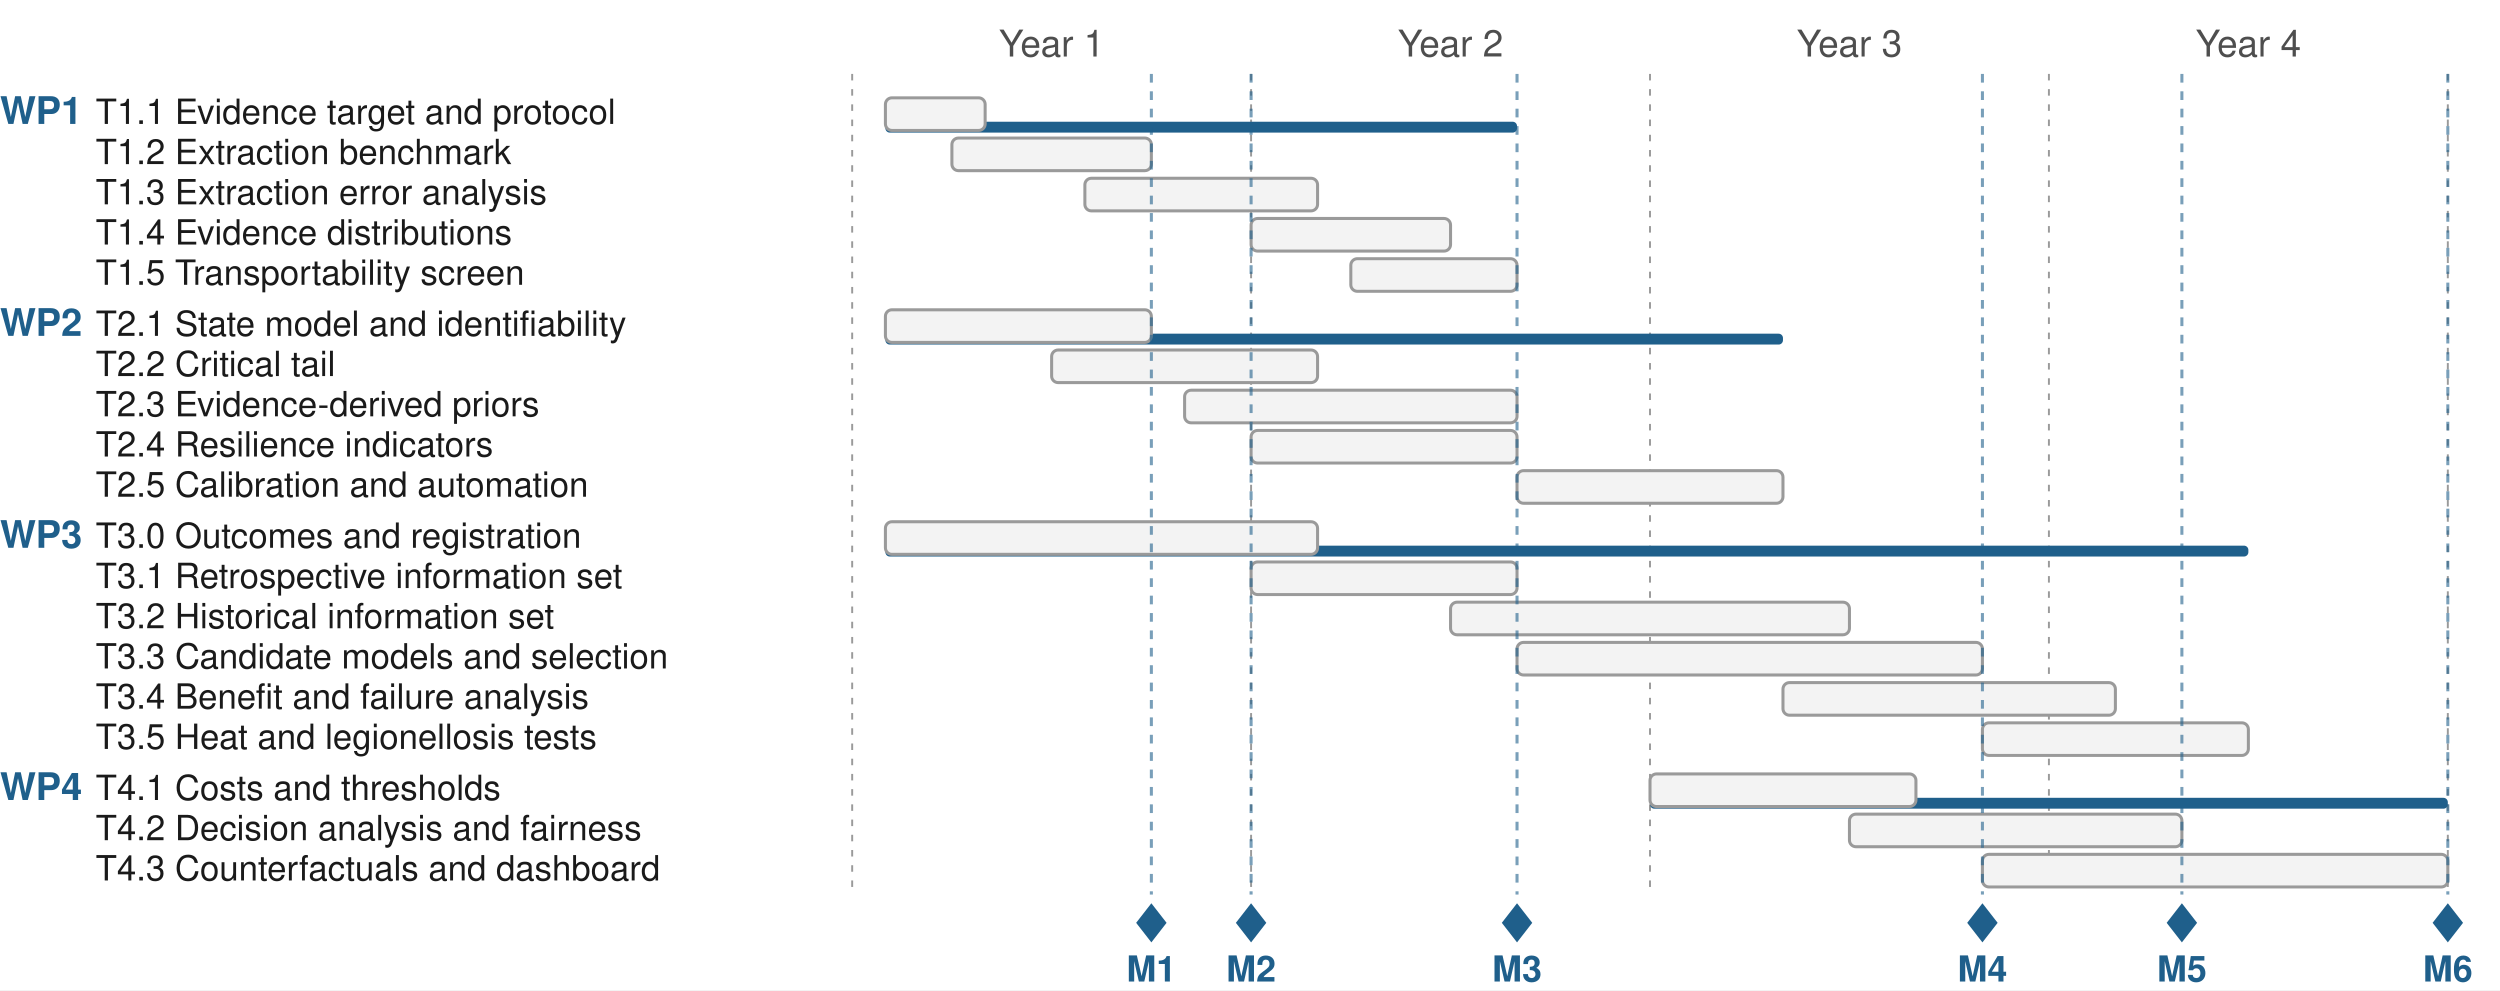
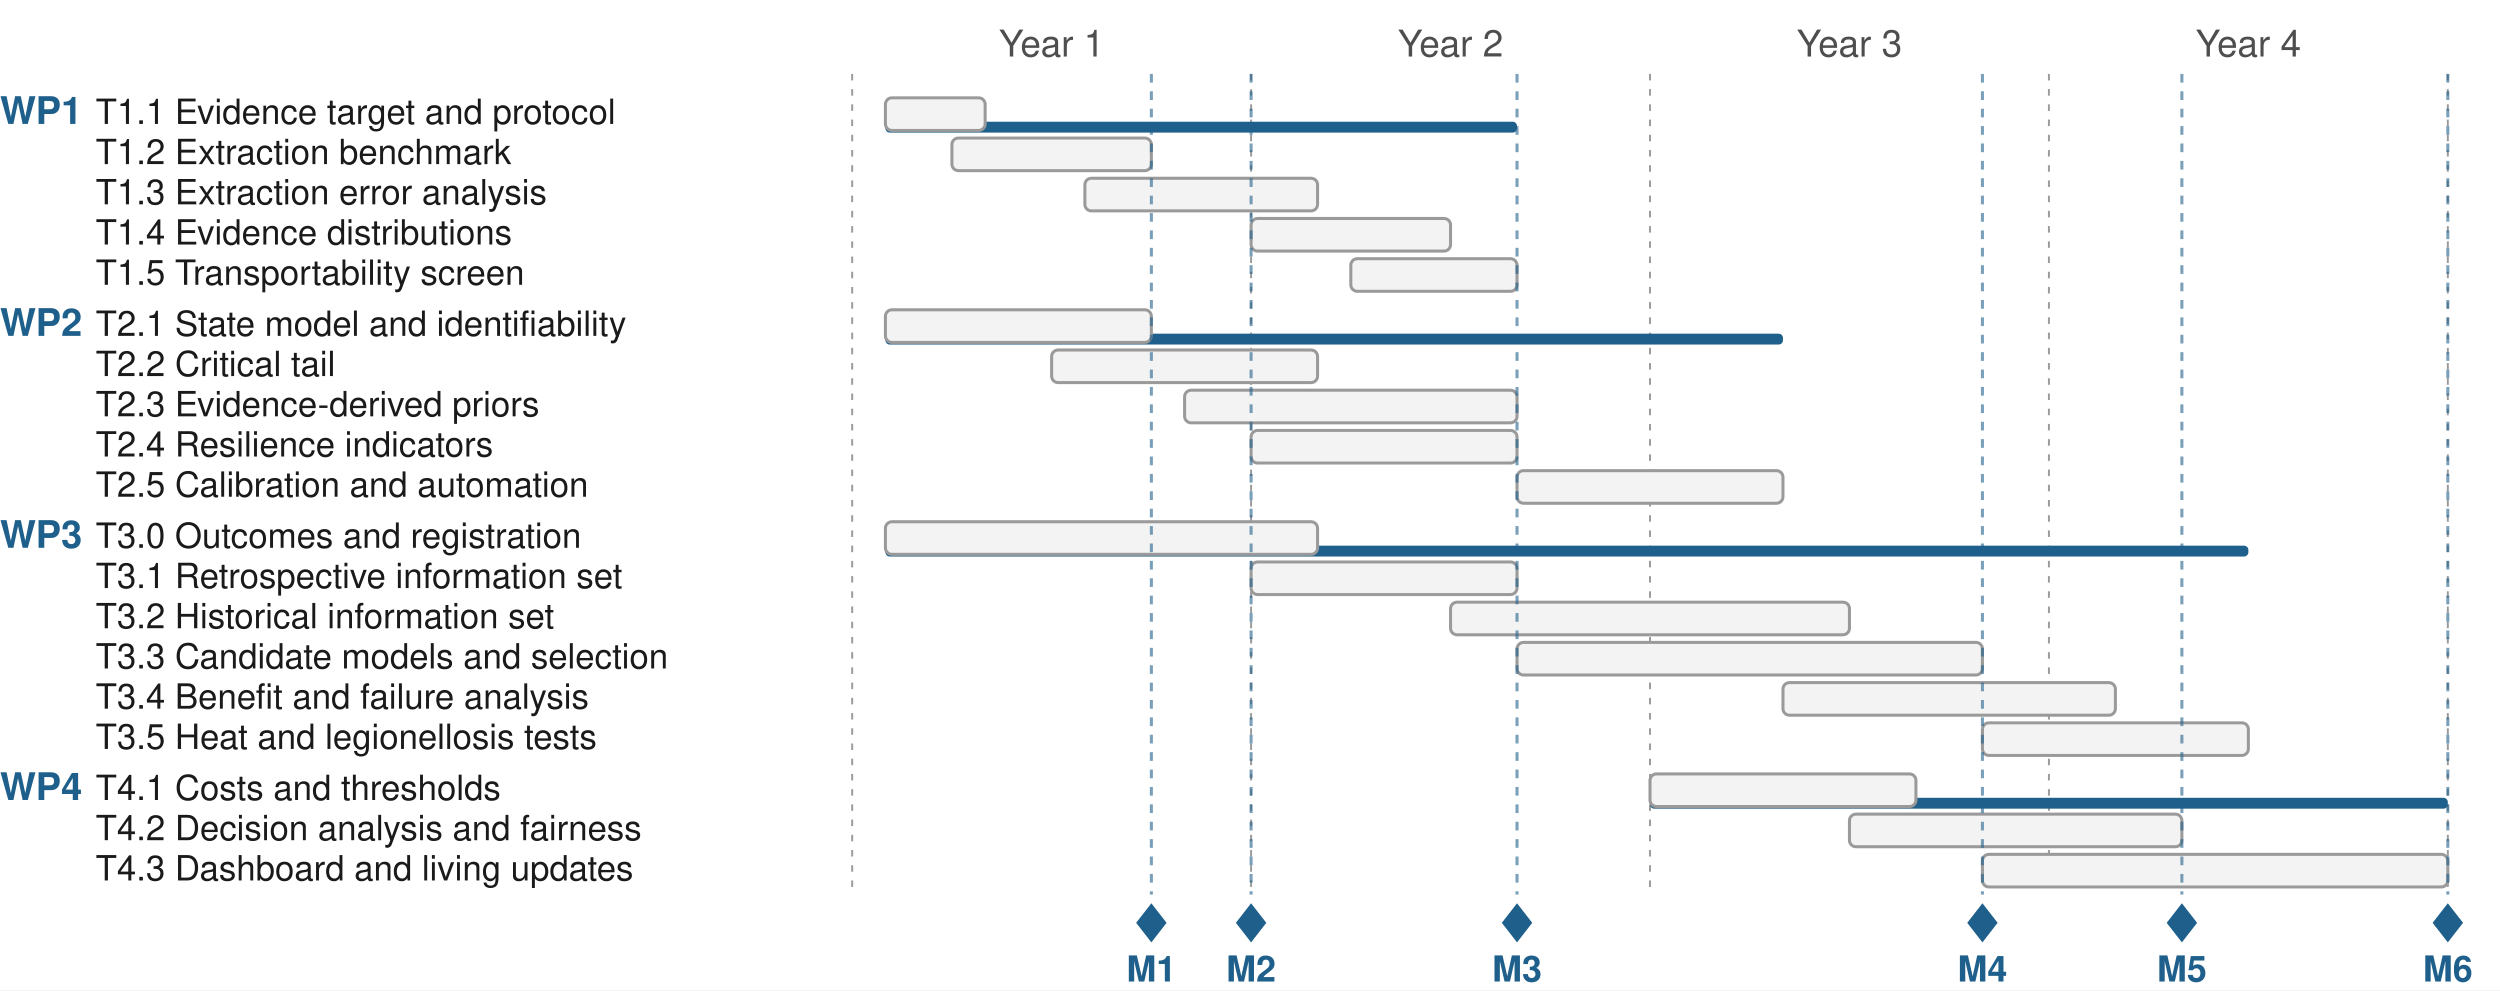
<svg xmlns="http://www.w3.org/2000/svg" width="1150" height="455.5" viewBox="0 0 1150 455.5">
  <defs>
    <marker id="a" viewBox="0 0 10 10" refX="9" refY="5" markerWidth="5" markerHeight="5" orient="auto-start-reverse">
      <path d="M 0 0 L 10 5 L 0 10 z" fill="#4e4e4e" />
    </marker>
  </defs>
  <rect width="1150" height="455.5" fill="white" />
  <line x1="392.0" y1="34" x2="392.0" y2="411.5" stroke="#9a9a9a" stroke-width="0.9" stroke-dasharray="3,4" />
  <text x="483.75" y="26" font-family="Helvetica, Arial, sans-serif" font-size="17" fill="#4e4e4e" text-anchor="middle" font-weight="normal" font-style="normal">Year 1</text>
  <line x1="575.5" y1="34" x2="575.5" y2="411.5" stroke="#9a9a9a" stroke-width="0.9" stroke-dasharray="3,4" />
  <text x="667.25" y="26" font-family="Helvetica, Arial, sans-serif" font-size="17" fill="#4e4e4e" text-anchor="middle" font-weight="normal" font-style="normal">Year 2</text>
  <line x1="759.0" y1="34" x2="759.0" y2="411.5" stroke="#9a9a9a" stroke-width="0.9" stroke-dasharray="3,4" />
  <text x="850.75" y="26" font-family="Helvetica, Arial, sans-serif" font-size="17" fill="#4e4e4e" text-anchor="middle" font-weight="normal" font-style="normal">Year 3</text>
  <line x1="942.5" y1="34" x2="942.5" y2="411.5" stroke="#9a9a9a" stroke-width="0.9" stroke-dasharray="3,4" />
  <text x="1034.25" y="26" font-family="Helvetica, Arial, sans-serif" font-size="17" fill="#4e4e4e" text-anchor="middle" font-weight="normal" font-style="normal">Year 4</text>
  <line x1="1126.0" y1="34" x2="1126.0" y2="411.5" stroke="#9a9a9a" stroke-width="0.9" stroke-dasharray="3,4" />
  <text x="0" y="57" font-family="Helvetica, Arial, sans-serif" font-size="17.5" fill="#1f5f8b" text-anchor="start" font-weight="bold" font-style="normal">WP1</text>
  <rect x="407.292" y="56" width="290.542" height="5" rx="2" fill="#1f5f8b" stroke="#1f5f8b" stroke-width="0" />
  <text x="44" y="57" font-family="Helvetica, Arial, sans-serif" font-size="16" fill="#1a1a1a" text-anchor="start" font-weight="normal" font-style="normal">T1.1 Evidence target and protocol</text>
  <rect x="407.292" y="45" width="45.875" height="15" rx="3" fill="#f3f3f3" stroke="#9a9a9a" stroke-width="1.4" />
  <text x="44" y="75.5" font-family="Helvetica, Arial, sans-serif" font-size="16" fill="#1a1a1a" text-anchor="start" font-weight="normal" font-style="normal">T1.2 Extraction benchmark</text>
  <rect x="437.875" y="63.5" width="91.75" height="15" rx="3" fill="#f3f3f3" stroke="#9a9a9a" stroke-width="1.4" />
  <text x="44" y="94.0" font-family="Helvetica, Arial, sans-serif" font-size="16" fill="#1a1a1a" text-anchor="start" font-weight="normal" font-style="normal">T1.3 Extraction error analysis</text>
  <rect x="499.042" y="82.0" width="107.042" height="15" rx="3" fill="#f3f3f3" stroke="#9a9a9a" stroke-width="1.4" />
  <text x="44" y="112.5" font-family="Helvetica, Arial, sans-serif" font-size="16" fill="#1a1a1a" text-anchor="start" font-weight="normal" font-style="normal">T1.4 Evidence distributions</text>
  <rect x="575.5" y="100.5" width="91.75" height="15" rx="3" fill="#f3f3f3" stroke="#9a9a9a" stroke-width="1.4" />
  <text x="44" y="131.0" font-family="Helvetica, Arial, sans-serif" font-size="16" fill="#1a1a1a" text-anchor="start" font-weight="normal" font-style="normal">T1.5 Transportability screen</text>
  <rect x="621.375" y="119.0" width="76.458" height="15" rx="3" fill="#f3f3f3" stroke="#9a9a9a" stroke-width="1.4" />
  <text x="0" y="154.5" font-family="Helvetica, Arial, sans-serif" font-size="17.5" fill="#1f5f8b" text-anchor="start" font-weight="bold" font-style="normal">WP2</text>
  <rect x="407.292" y="153.5" width="412.875" height="5" rx="2" fill="#1f5f8b" stroke="#1f5f8b" stroke-width="0" />
  <text x="44" y="154.5" font-family="Helvetica, Arial, sans-serif" font-size="16" fill="#1a1a1a" text-anchor="start" font-weight="normal" font-style="normal">T2.1 State model and identifiability</text>
  <rect x="407.292" y="142.5" width="122.333" height="15" rx="3" fill="#f3f3f3" stroke="#9a9a9a" stroke-width="1.4" />
  <text x="44" y="173.0" font-family="Helvetica, Arial, sans-serif" font-size="16" fill="#1a1a1a" text-anchor="start" font-weight="normal" font-style="normal">T2.2 Critical tail</text>
  <rect x="483.75" y="161.0" width="122.333" height="15" rx="3" fill="#f3f3f3" stroke="#9a9a9a" stroke-width="1.4" />
  <text x="44" y="191.5" font-family="Helvetica, Arial, sans-serif" font-size="16" fill="#1a1a1a" text-anchor="start" font-weight="normal" font-style="normal">T2.3 Evidence-derived priors</text>
  <rect x="544.917" y="179.5" width="152.917" height="15" rx="3" fill="#f3f3f3" stroke="#9a9a9a" stroke-width="1.4" />
  <text x="44" y="210.0" font-family="Helvetica, Arial, sans-serif" font-size="16" fill="#1a1a1a" text-anchor="start" font-weight="normal" font-style="normal">T2.4 Resilience indicators</text>
  <rect x="575.5" y="198.0" width="122.333" height="15" rx="3" fill="#f3f3f3" stroke="#9a9a9a" stroke-width="1.4" />
  <text x="44" y="228.5" font-family="Helvetica, Arial, sans-serif" font-size="16" fill="#1a1a1a" text-anchor="start" font-weight="normal" font-style="normal">T2.5 Calibration and automation</text>
  <rect x="697.833" y="216.5" width="122.333" height="15" rx="3" fill="#f3f3f3" stroke="#9a9a9a" stroke-width="1.4" />
  <text x="0" y="252.0" font-family="Helvetica, Arial, sans-serif" font-size="17.5" fill="#1f5f8b" text-anchor="start" font-weight="bold" font-style="normal">WP3</text>
  <rect x="407.292" y="251.0" width="626.958" height="5" rx="2" fill="#1f5f8b" stroke="#1f5f8b" stroke-width="0" />
  <text x="44" y="252.0" font-family="Helvetica, Arial, sans-serif" font-size="16" fill="#1a1a1a" text-anchor="start" font-weight="normal" font-style="normal">T3.0 Outcomes and registration</text>
  <rect x="407.292" y="240.0" width="198.792" height="15" rx="3" fill="#f3f3f3" stroke="#9a9a9a" stroke-width="1.4" />
  <text x="44" y="270.5" font-family="Helvetica, Arial, sans-serif" font-size="16" fill="#1a1a1a" text-anchor="start" font-weight="normal" font-style="normal">T3.1 Retrospective information set</text>
  <rect x="575.5" y="258.5" width="122.333" height="15" rx="3" fill="#f3f3f3" stroke="#9a9a9a" stroke-width="1.4" />
  <text x="44" y="289.0" font-family="Helvetica, Arial, sans-serif" font-size="16" fill="#1a1a1a" text-anchor="start" font-weight="normal" font-style="normal">T3.2 Historical information set</text>
  <rect x="667.25" y="277.0" width="183.5" height="15" rx="3" fill="#f3f3f3" stroke="#9a9a9a" stroke-width="1.4" />
  <text x="44" y="307.5" font-family="Helvetica, Arial, sans-serif" font-size="16" fill="#1a1a1a" text-anchor="start" font-weight="normal" font-style="normal">T3.3 Candidate models and selection</text>
  <rect x="697.833" y="295.5" width="214.083" height="15" rx="3" fill="#f3f3f3" stroke="#9a9a9a" stroke-width="1.4" />
  <text x="44" y="326.0" font-family="Helvetica, Arial, sans-serif" font-size="16" fill="#1a1a1a" text-anchor="start" font-weight="normal" font-style="normal">T3.4 Benefit and failure analysis</text>
  <rect x="820.167" y="314.0" width="152.917" height="15" rx="3" fill="#f3f3f3" stroke="#9a9a9a" stroke-width="1.4" />
  <text x="44" y="344.5" font-family="Helvetica, Arial, sans-serif" font-size="16" fill="#1a1a1a" text-anchor="start" font-weight="normal" font-style="normal">T3.5 Heat and legionellosis tests</text>
  <rect x="911.917" y="332.5" width="122.333" height="15" rx="3" fill="#f3f3f3" stroke="#9a9a9a" stroke-width="1.4" />
  <text x="0" y="368.0" font-family="Helvetica, Arial, sans-serif" font-size="17.5" fill="#1f5f8b" text-anchor="start" font-weight="bold" font-style="normal">WP4</text>
  <rect x="759.0" y="367.0" width="367.0" height="5" rx="2" fill="#1f5f8b" stroke="#1f5f8b" stroke-width="0" />
  <text x="44" y="368.0" font-family="Helvetica, Arial, sans-serif" font-size="16" fill="#1a1a1a" text-anchor="start" font-weight="normal" font-style="normal">T4.1 Costs and thresholds</text>
  <rect x="759.0" y="356.0" width="122.333" height="15" rx="3" fill="#f3f3f3" stroke="#9a9a9a" stroke-width="1.4" />
  <text x="44" y="386.5" font-family="Helvetica, Arial, sans-serif" font-size="16" fill="#1a1a1a" text-anchor="start" font-weight="normal" font-style="normal">T4.2 Decision analysis and fairness</text>
  <rect x="850.75" y="374.5" width="152.917" height="15" rx="3" fill="#f3f3f3" stroke="#9a9a9a" stroke-width="1.4" />
-   <text x="44" y="405.0" font-family="Helvetica, Arial, sans-serif" font-size="16" fill="#1a1a1a" text-anchor="start" font-weight="normal" font-style="normal">T4.3 Counterfactuals and dashboard</text>
+   <text x="44" y="405.0" font-family="Helvetica, Arial, sans-serif" font-size="16" fill="#1a1a1a" text-anchor="start" font-weight="normal" font-style="normal">T4.3 Dashboard and living updates</text>
  <rect x="911.917" y="393.0" width="214.083" height="15" rx="3" fill="#f3f3f3" stroke="#9a9a9a" stroke-width="1.4" />
  <line x1="529.625" y1="34" x2="529.625" y2="411.5" stroke="#1f5f8b" stroke-width="1.4" stroke-dasharray="4,4" opacity="0.6" />
  <polygon points="529.625,415.5 536.625,424.5 529.625,433.5 522.625,424.5" fill="#1f5f8b" />
  <text x="529.625" y="451.5" font-family="Helvetica, Arial, sans-serif" font-size="16.5" fill="#1f5f8b" text-anchor="middle" font-weight="bold" font-style="normal">M1</text>
  <line x1="575.5" y1="34" x2="575.5" y2="411.5" stroke="#1f5f8b" stroke-width="1.4" stroke-dasharray="4,4" opacity="0.6" />
  <polygon points="575.5,415.5 582.5,424.5 575.5,433.5 568.5,424.5" fill="#1f5f8b" />
  <text x="575.5" y="451.5" font-family="Helvetica, Arial, sans-serif" font-size="16.5" fill="#1f5f8b" text-anchor="middle" font-weight="bold" font-style="normal">M2</text>
  <line x1="697.833" y1="34" x2="697.833" y2="411.5" stroke="#1f5f8b" stroke-width="1.4" stroke-dasharray="4,4" opacity="0.6" />
  <polygon points="697.833,415.5 704.833,424.5 697.833,433.5 690.833,424.5" fill="#1f5f8b" />
  <text x="697.833" y="451.5" font-family="Helvetica, Arial, sans-serif" font-size="16.5" fill="#1f5f8b" text-anchor="middle" font-weight="bold" font-style="normal">M3</text>
  <line x1="911.917" y1="34" x2="911.917" y2="411.5" stroke="#1f5f8b" stroke-width="1.4" stroke-dasharray="4,4" opacity="0.6" />
  <polygon points="911.917,415.5 918.917,424.5 911.917,433.5 904.917,424.5" fill="#1f5f8b" />
  <text x="911.917" y="451.5" font-family="Helvetica, Arial, sans-serif" font-size="16.5" fill="#1f5f8b" text-anchor="middle" font-weight="bold" font-style="normal">M4</text>
  <line x1="1003.667" y1="34" x2="1003.667" y2="411.5" stroke="#1f5f8b" stroke-width="1.4" stroke-dasharray="4,4" opacity="0.6" />
  <polygon points="1003.667,415.5 1010.667,424.5 1003.667,433.5 996.667,424.5" fill="#1f5f8b" />
  <text x="1003.667" y="451.5" font-family="Helvetica, Arial, sans-serif" font-size="16.5" fill="#1f5f8b" text-anchor="middle" font-weight="bold" font-style="normal">M5</text>
  <line x1="1126.0" y1="34" x2="1126.0" y2="411.5" stroke="#1f5f8b" stroke-width="1.4" stroke-dasharray="4,4" opacity="0.6" />
  <polygon points="1126.0,415.5 1133.0,424.5 1126.0,433.5 1119.0,424.5" fill="#1f5f8b" />
  <text x="1126.0" y="451.5" font-family="Helvetica, Arial, sans-serif" font-size="16.5" fill="#1f5f8b" text-anchor="middle" font-weight="bold" font-style="normal">M6</text>
</svg>
